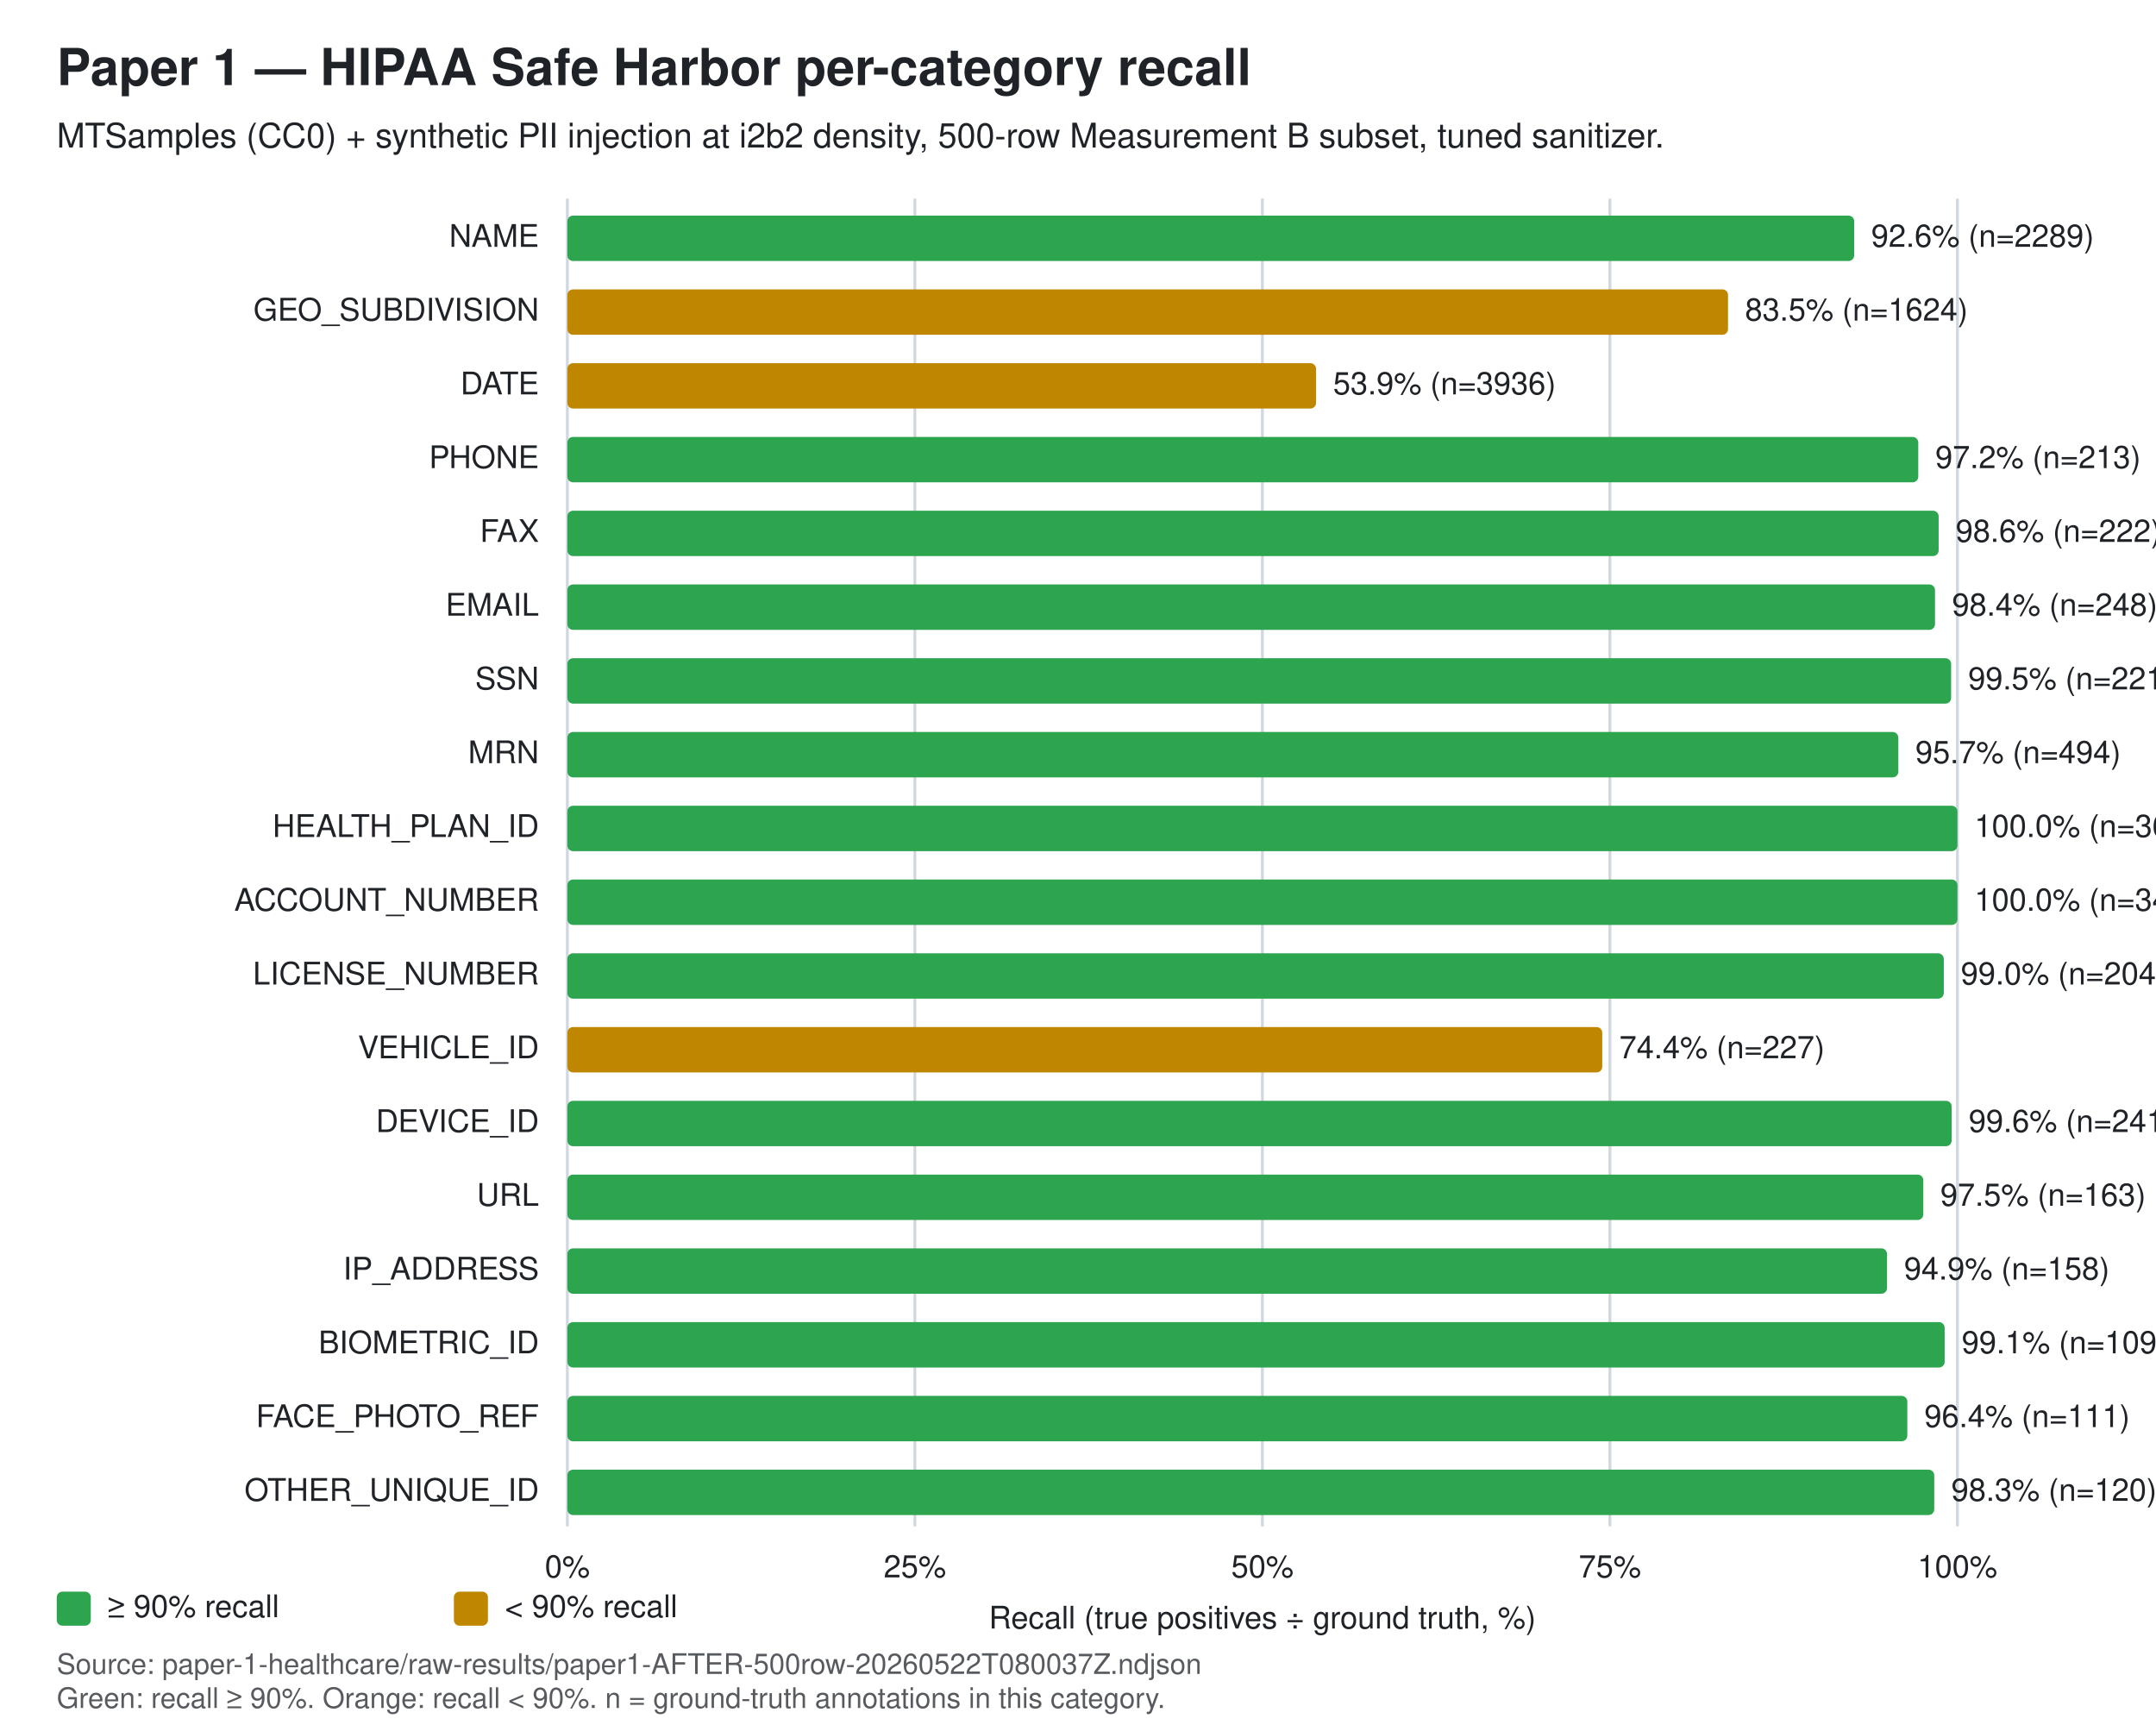
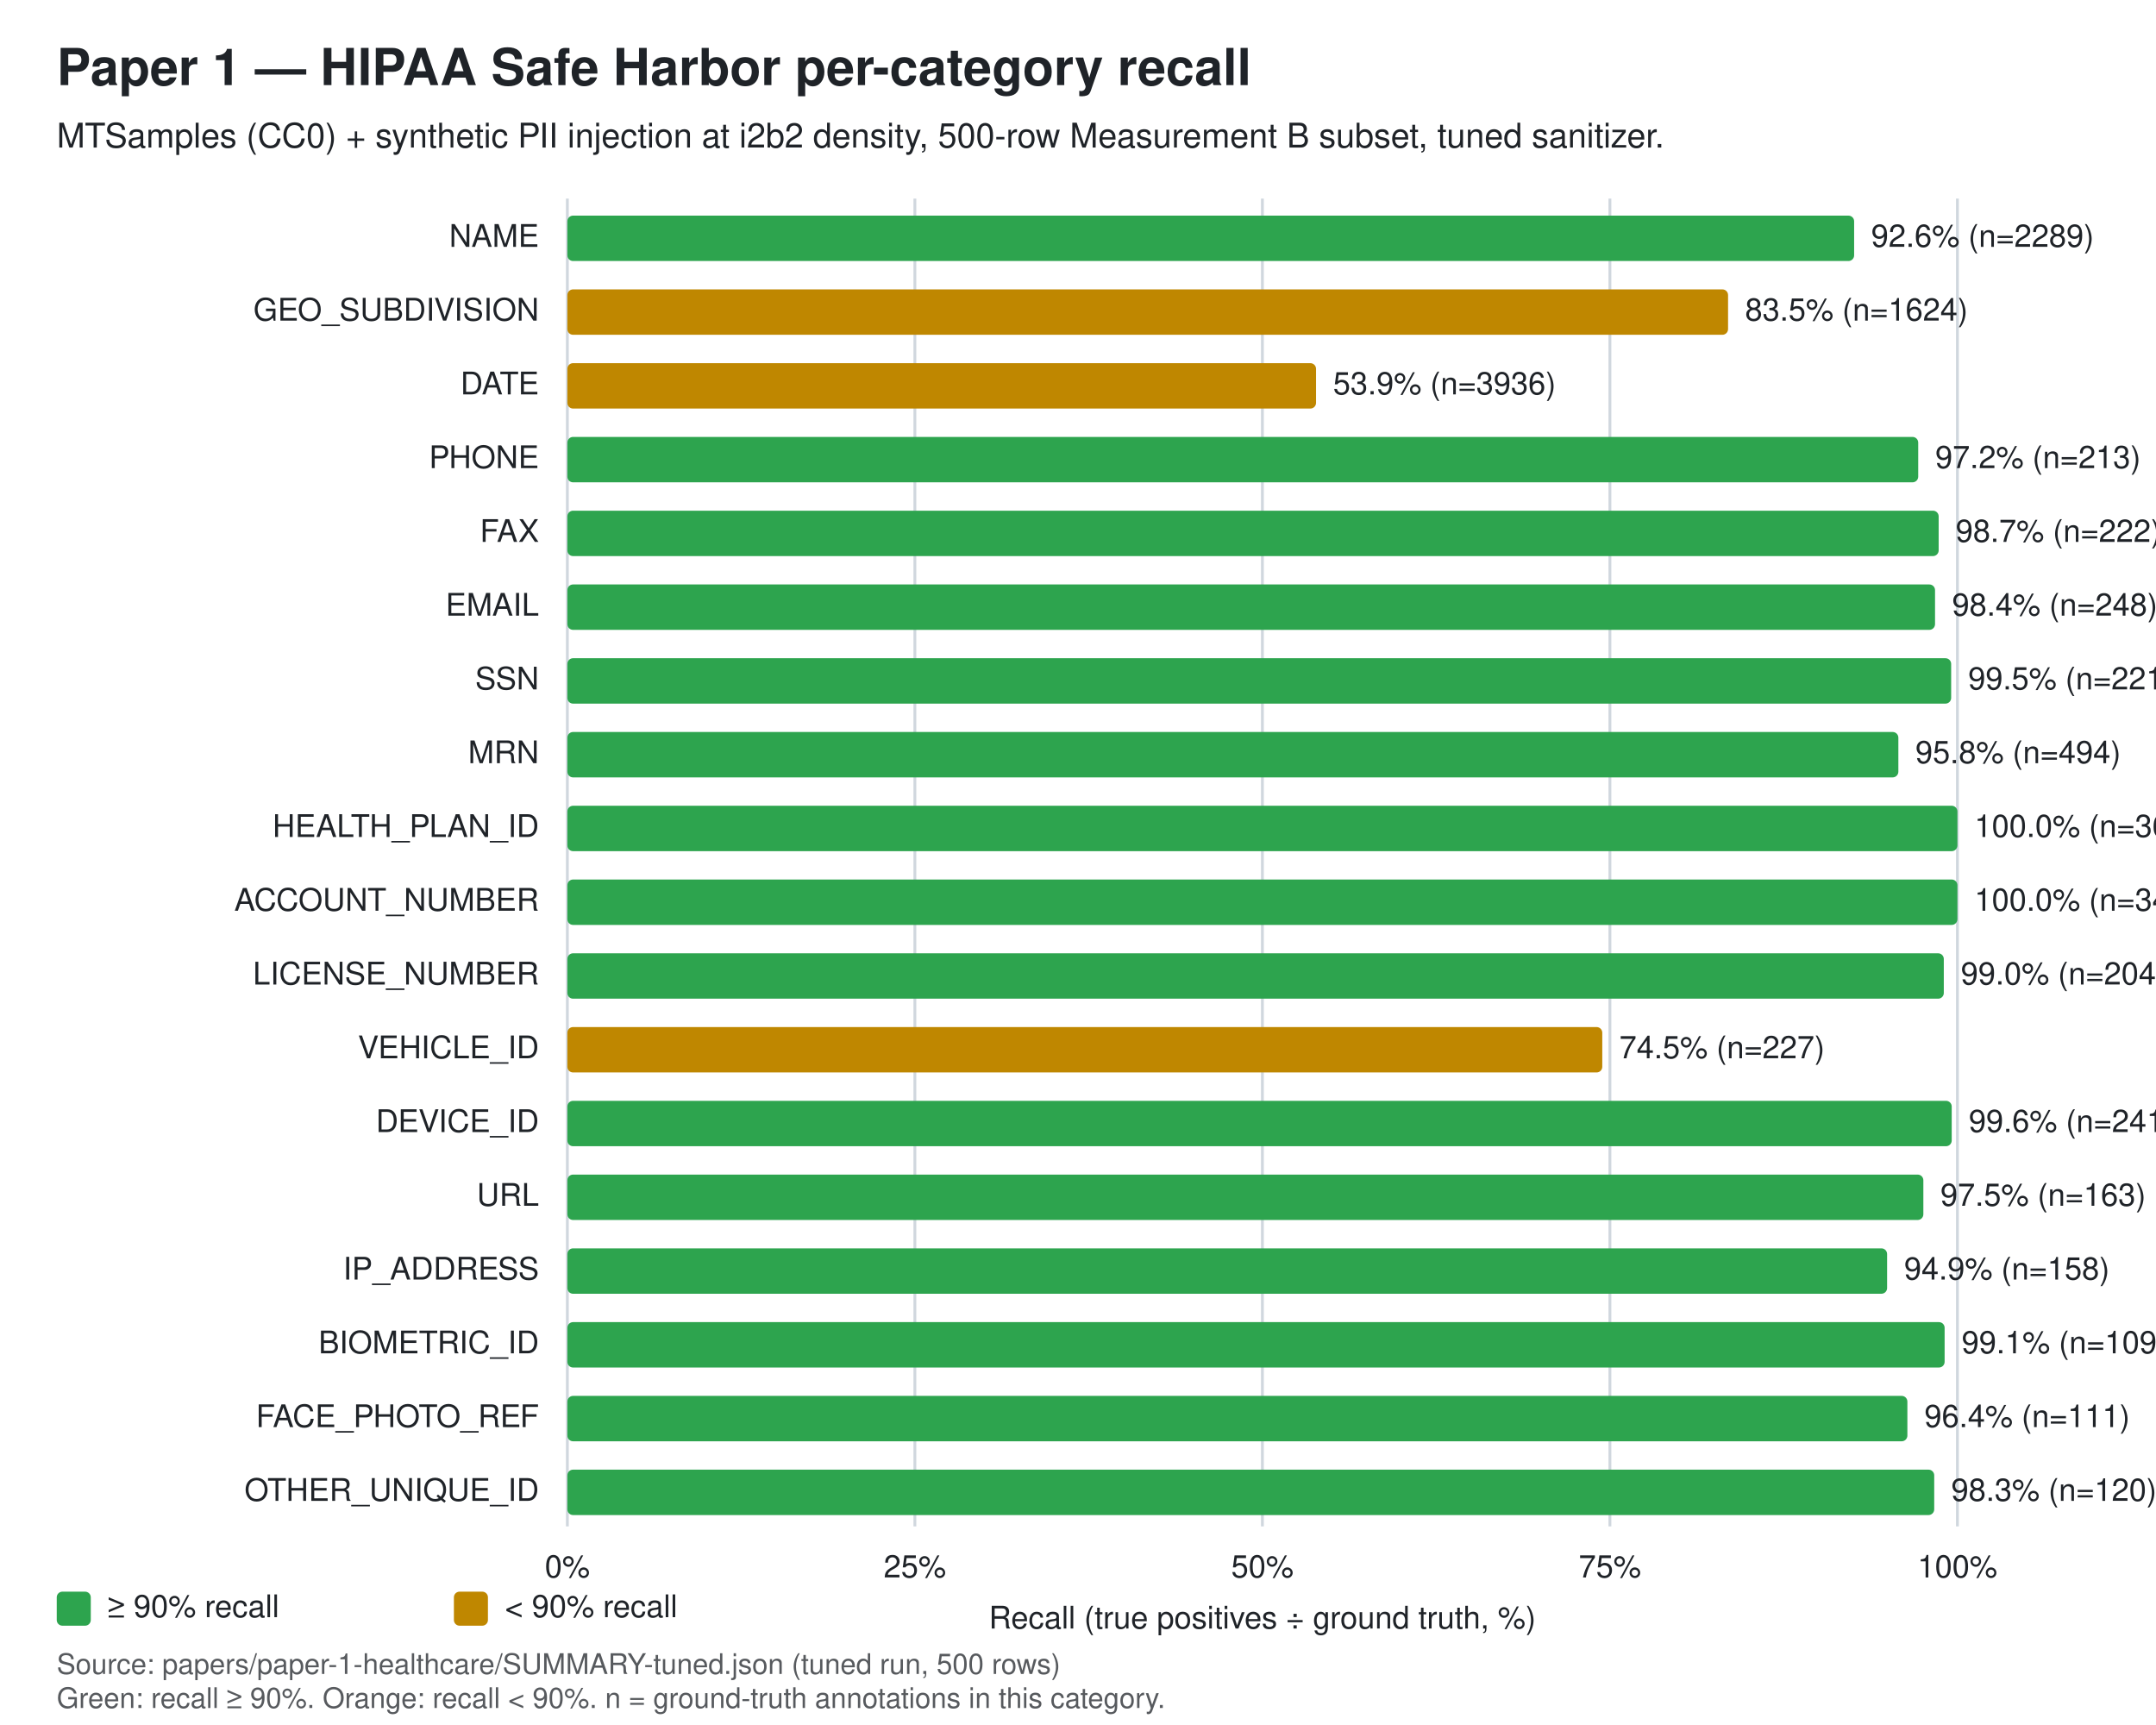
- <svg xmlns="http://www.w3.org/2000/svg" viewBox="0 0 760 608" role="img" aria-labelledby="title">
-   <style>.bg{fill:#ffffff}.axis{stroke:#57606a;fill:#57606a}.text{fill:#1f2328;font-family:-apple-system,BlinkMacSystemFont,'Segoe UI',Helvetica,Arial,sans-serif}.grid{stroke:#d0d7de}@media (prefers-color-scheme: dark){.bg{fill:#0d1117}.axis{stroke:#9da7b1;fill:#9da7b1}.text{fill:#e6edf3}.grid{stroke:#30363d}}</style>
+ <svg xmlns="http://www.w3.org/2000/svg" viewBox="0 0 760 608" role="img" aria-labelledby="title-760x608" aria-describedby="desc-760x608">
+   <style>.bg{fill:#ffffff}.axis{stroke:#57606a;fill:#57606a}.text{fill:#1f2328;font-family:-apple-system,BlinkMacSystemFont,'Segoe UI',Helvetica,Arial,sans-serif}.grid{stroke:#d0d7de}.groupBracket{stroke:#d0d7de;fill:none}@media (prefers-color-scheme: dark){.bg{fill:#0d1117}.axis{stroke:#9da7b1;fill:#9da7b1}.text{fill:#e6edf3}.grid{stroke:#30363d}.groupBracket{stroke:#30363d}}</style>
  <rect class="bg" width="760" height="608" />
  <text class="text" x="20" y="30" font-size="18" font-weight="600">Paper 1 — HIPAA Safe Harbor per-category recall</text>
  <text class="text" x="20" y="52" font-size="12">MTSamples (CC0) + synthetic PII injection at i2b2 density, 500-row Measurement B subset, tuned sanitizer.</text>
  <line class="grid" x1="200" y1="70" x2="200" y2="538" stroke-width="1" />
  <text class="text" x="200" y="556" font-size="11" text-anchor="middle">0%</text>
  <line class="grid" x1="322.5" y1="70" x2="322.5" y2="538" stroke-width="1" />
  <text class="text" x="322.5" y="556" font-size="11" text-anchor="middle">25%</text>
  <line class="grid" x1="445" y1="70" x2="445" y2="538" stroke-width="1" />
  <text class="text" x="445" y="556" font-size="11" text-anchor="middle">50%</text>
  <line class="grid" x1="567.5" y1="70" x2="567.5" y2="538" stroke-width="1" />
  <text class="text" x="567.5" y="556" font-size="11" text-anchor="middle">75%</text>
  <line class="grid" x1="690" y1="70" x2="690" y2="538" stroke-width="1" />
  <text class="text" x="690" y="556" font-size="11" text-anchor="middle">100%</text>
  <text class="text" x="190" y="87" font-size="11" text-anchor="end">NAME</text>
-   <rect x="200" y="76" width="453.61" height="16" fill="#2da44e" rx="2" />
-   <text class="text" x="659.609" y="87" font-size="11">92.6% (n=2289)</text>
+   <rect x="200" y="76" width="453.59" height="16" fill="#2da44e" rx="2" />
+   <text class="text" x="659.593" y="87" font-size="11">92.6% (n=2289)</text>
  <text class="text" x="190" y="113" font-size="11" text-anchor="end">GEO_SUBDIVISION</text>
-   <rect x="200" y="102" width="409.14" height="16" fill="#bf8700" rx="2" />
-   <text class="text" x="615.138" y="113" font-size="11">83.5% (n=1624)</text>
+   <rect x="200" y="102" width="409.15" height="16" fill="#bf8700" rx="2" />
+   <text class="text" x="615.15" y="113" font-size="11">83.5% (n=1624)</text>
  <text class="text" x="190" y="139" font-size="11" text-anchor="end">DATE</text>
-   <rect x="200" y="128" width="263.92" height="16" fill="#bf8700" rx="2" />
-   <text class="text" x="469.923" y="139" font-size="11">53.9% (n=3936)</text>
+   <rect x="200" y="128" width="263.91" height="16" fill="#bf8700" rx="2" />
+   <text class="text" x="469.914" y="139" font-size="11">53.9% (n=3936)</text>
  <text class="text" x="190" y="165" font-size="11" text-anchor="end">PHONE</text>
-   <rect x="200" y="154" width="476.20" height="16" fill="#2da44e" rx="2" />
-   <text class="text" x="682.197" y="165" font-size="11">97.2% (n=213)</text>
+   <rect x="200" y="154" width="476.18" height="16" fill="#2da44e" rx="2" />
+   <text class="text" x="682.182" y="165" font-size="11">97.2% (n=213)</text>
  <text class="text" x="190" y="191" font-size="11" text-anchor="end">FAX</text>
-   <rect x="200" y="180" width="483.38" height="16" fill="#2da44e" rx="2" />
-   <text class="text" x="689.378" y="191" font-size="11">98.6% (n=222)</text>
+   <rect x="200" y="180" width="483.39" height="16" fill="#2da44e" rx="2" />
+   <text class="text" x="689.385" y="191" font-size="11">98.7% (n=222)</text>
  <text class="text" x="190" y="217" font-size="11" text-anchor="end">EMAIL</text>
-   <rect x="200" y="206" width="482.10" height="16" fill="#2da44e" rx="2" />
-   <text class="text" x="688.097" y="217" font-size="11">98.4% (n=248)</text>
+   <rect x="200" y="206" width="482.11" height="16" fill="#2da44e" rx="2" />
+   <text class="text" x="688.111" y="217" font-size="11">98.4% (n=248)</text>
  <text class="text" x="190" y="243" font-size="11" text-anchor="end">SSN</text>
-   <rect x="200" y="232" width="487.78" height="16" fill="#2da44e" rx="2" />
-   <text class="text" x="693.783" y="243" font-size="11">99.5% (n=221)</text>
+   <rect x="200" y="232" width="487.79" height="16" fill="#2da44e" rx="2" />
+   <text class="text" x="693.795" y="243" font-size="11">99.5% (n=221)</text>
  <text class="text" x="190" y="269" font-size="11" text-anchor="end">MRN</text>
-   <rect x="200" y="258" width="469.17" height="16" fill="#2da44e" rx="2" />
-   <text class="text" x="675.17" y="269" font-size="11">95.7% (n=494)</text>
+   <rect x="200" y="258" width="469.18" height="16" fill="#2da44e" rx="2" />
+   <text class="text" x="675.175" y="269" font-size="11">95.8% (n=494)</text>
  <text class="text" x="190" y="295" font-size="11" text-anchor="end">HEALTH_PLAN_ID</text>
  <rect x="200" y="284" width="490.00" height="16" fill="#2da44e" rx="2" />
  <text class="text" x="696" y="295" font-size="11">100.0% (n=361)</text>
  <text class="text" x="190" y="321" font-size="11" text-anchor="end">ACCOUNT_NUMBER</text>
  <rect x="200" y="310" width="490.00" height="16" fill="#2da44e" rx="2" />
  <text class="text" x="696" y="321" font-size="11">100.0% (n=344)</text>
  <text class="text" x="190" y="347" font-size="11" text-anchor="end">LICENSE_NUMBER</text>
  <rect x="200" y="336" width="485.20" height="16" fill="#2da44e" rx="2" />
-   <text class="text" x="691.196" y="347" font-size="11">99.0% (n=204)</text>
+   <text class="text" x="691.198" y="347" font-size="11">99.0% (n=204)</text>
  <text class="text" x="190" y="373" font-size="11" text-anchor="end">VEHICLE_ID</text>
-   <rect x="200" y="362" width="364.80" height="16" fill="#bf8700" rx="2" />
-   <text class="text" x="570.802" y="373" font-size="11">74.4% (n=227)</text>
+   <rect x="200" y="362" width="364.81" height="16" fill="#bf8700" rx="2" />
+   <text class="text" x="570.805" y="373" font-size="11">74.5% (n=227)</text>
  <text class="text" x="190" y="399" font-size="11" text-anchor="end">DEVICE_ID</text>
-   <rect x="200" y="388" width="487.97" height="16" fill="#2da44e" rx="2" />
-   <text class="text" x="693.967" y="399" font-size="11">99.6% (n=241)</text>
+   <rect x="200" y="388" width="487.99" height="16" fill="#2da44e" rx="2" />
+   <text class="text" x="693.991" y="399" font-size="11">99.6% (n=241)</text>
  <text class="text" x="190" y="425" font-size="11" text-anchor="end">URL</text>
-   <rect x="200" y="414" width="477.98" height="16" fill="#2da44e" rx="2" />
-   <text class="text" x="683.975" y="425" font-size="11">97.5% (n=163)</text>
+   <rect x="200" y="414" width="477.99" height="16" fill="#2da44e" rx="2" />
+   <text class="text" x="683.995" y="425" font-size="11">97.5% (n=163)</text>
  <text class="text" x="190" y="451" font-size="11" text-anchor="end">IP_ADDRESS</text>
-   <rect x="200" y="440" width="465.19" height="16" fill="#2da44e" rx="2" />
-   <text class="text" x="671.19" y="451" font-size="11">94.9% (n=158)</text>
+   <rect x="200" y="440" width="465.21" height="16" fill="#2da44e" rx="2" />
+   <text class="text" x="671.206" y="451" font-size="11">94.9% (n=158)</text>
  <text class="text" x="190" y="477" font-size="11" text-anchor="end">BIOMETRIC_ID</text>
-   <rect x="200" y="466" width="485.50" height="16" fill="#2da44e" rx="2" />
-   <text class="text" x="691.505" y="477" font-size="11">99.1% (n=109)</text>
+   <rect x="200" y="466" width="485.49" height="16" fill="#2da44e" rx="2" />
+   <text class="text" x="691.492" y="477" font-size="11">99.1% (n=109)</text>
  <text class="text" x="190" y="503" font-size="11" text-anchor="end">FACE_PHOTO_REF</text>
-   <rect x="200" y="492" width="472.34" height="16" fill="#2da44e" rx="2" />
-   <text class="text" x="678.342" y="503" font-size="11">96.4% (n=111)</text>
+   <rect x="200" y="492" width="472.36" height="16" fill="#2da44e" rx="2" />
+   <text class="text" x="678.36" y="503" font-size="11">96.4% (n=111)</text>
  <text class="text" x="190" y="529" font-size="11" text-anchor="end">OTHER_UNIQUE_ID</text>
-   <rect x="200" y="518" width="481.83" height="16" fill="#2da44e" rx="2" />
-   <text class="text" x="687.833" y="529" font-size="11">98.3% (n=120)</text>
+   <rect x="200" y="518" width="481.82" height="16" fill="#2da44e" rx="2" />
+   <text class="text" x="687.817" y="529" font-size="11">98.3% (n=120)</text>
  <text class="text" x="445" y="574" font-size="11" text-anchor="middle">Recall (true positives ÷ ground truth, %)</text>
  <rect x="20" y="561" width="12" height="12" fill="#2da44e" rx="2" />
  <text class="text" x="38" y="570" font-size="11">≥ 90% recall</text>
  <rect x="160" y="561" width="12" height="12" fill="#bf8700" rx="2" />
  <text class="text" x="178" y="570" font-size="11">&lt; 90% recall</text>
-   <text class="text" x="20" y="590" font-size="10" opacity="0.75">Source: paper-1-healthcare/raw-results/paper1-AFTER-500row-20260522T080037Z.ndjson</text>
+   <text class="text" x="20" y="590" font-size="10" opacity="0.75">Source: papers/paper-1-healthcare/SUMMARY-tuned.json (tuned run, 500 rows)</text>
  <text class="text" x="20" y="602" font-size="10" opacity="0.75">Green: recall ≥ 90%. Orange: recall &lt; 90%. n = ground-truth annotations in this category.</text>
</svg>
